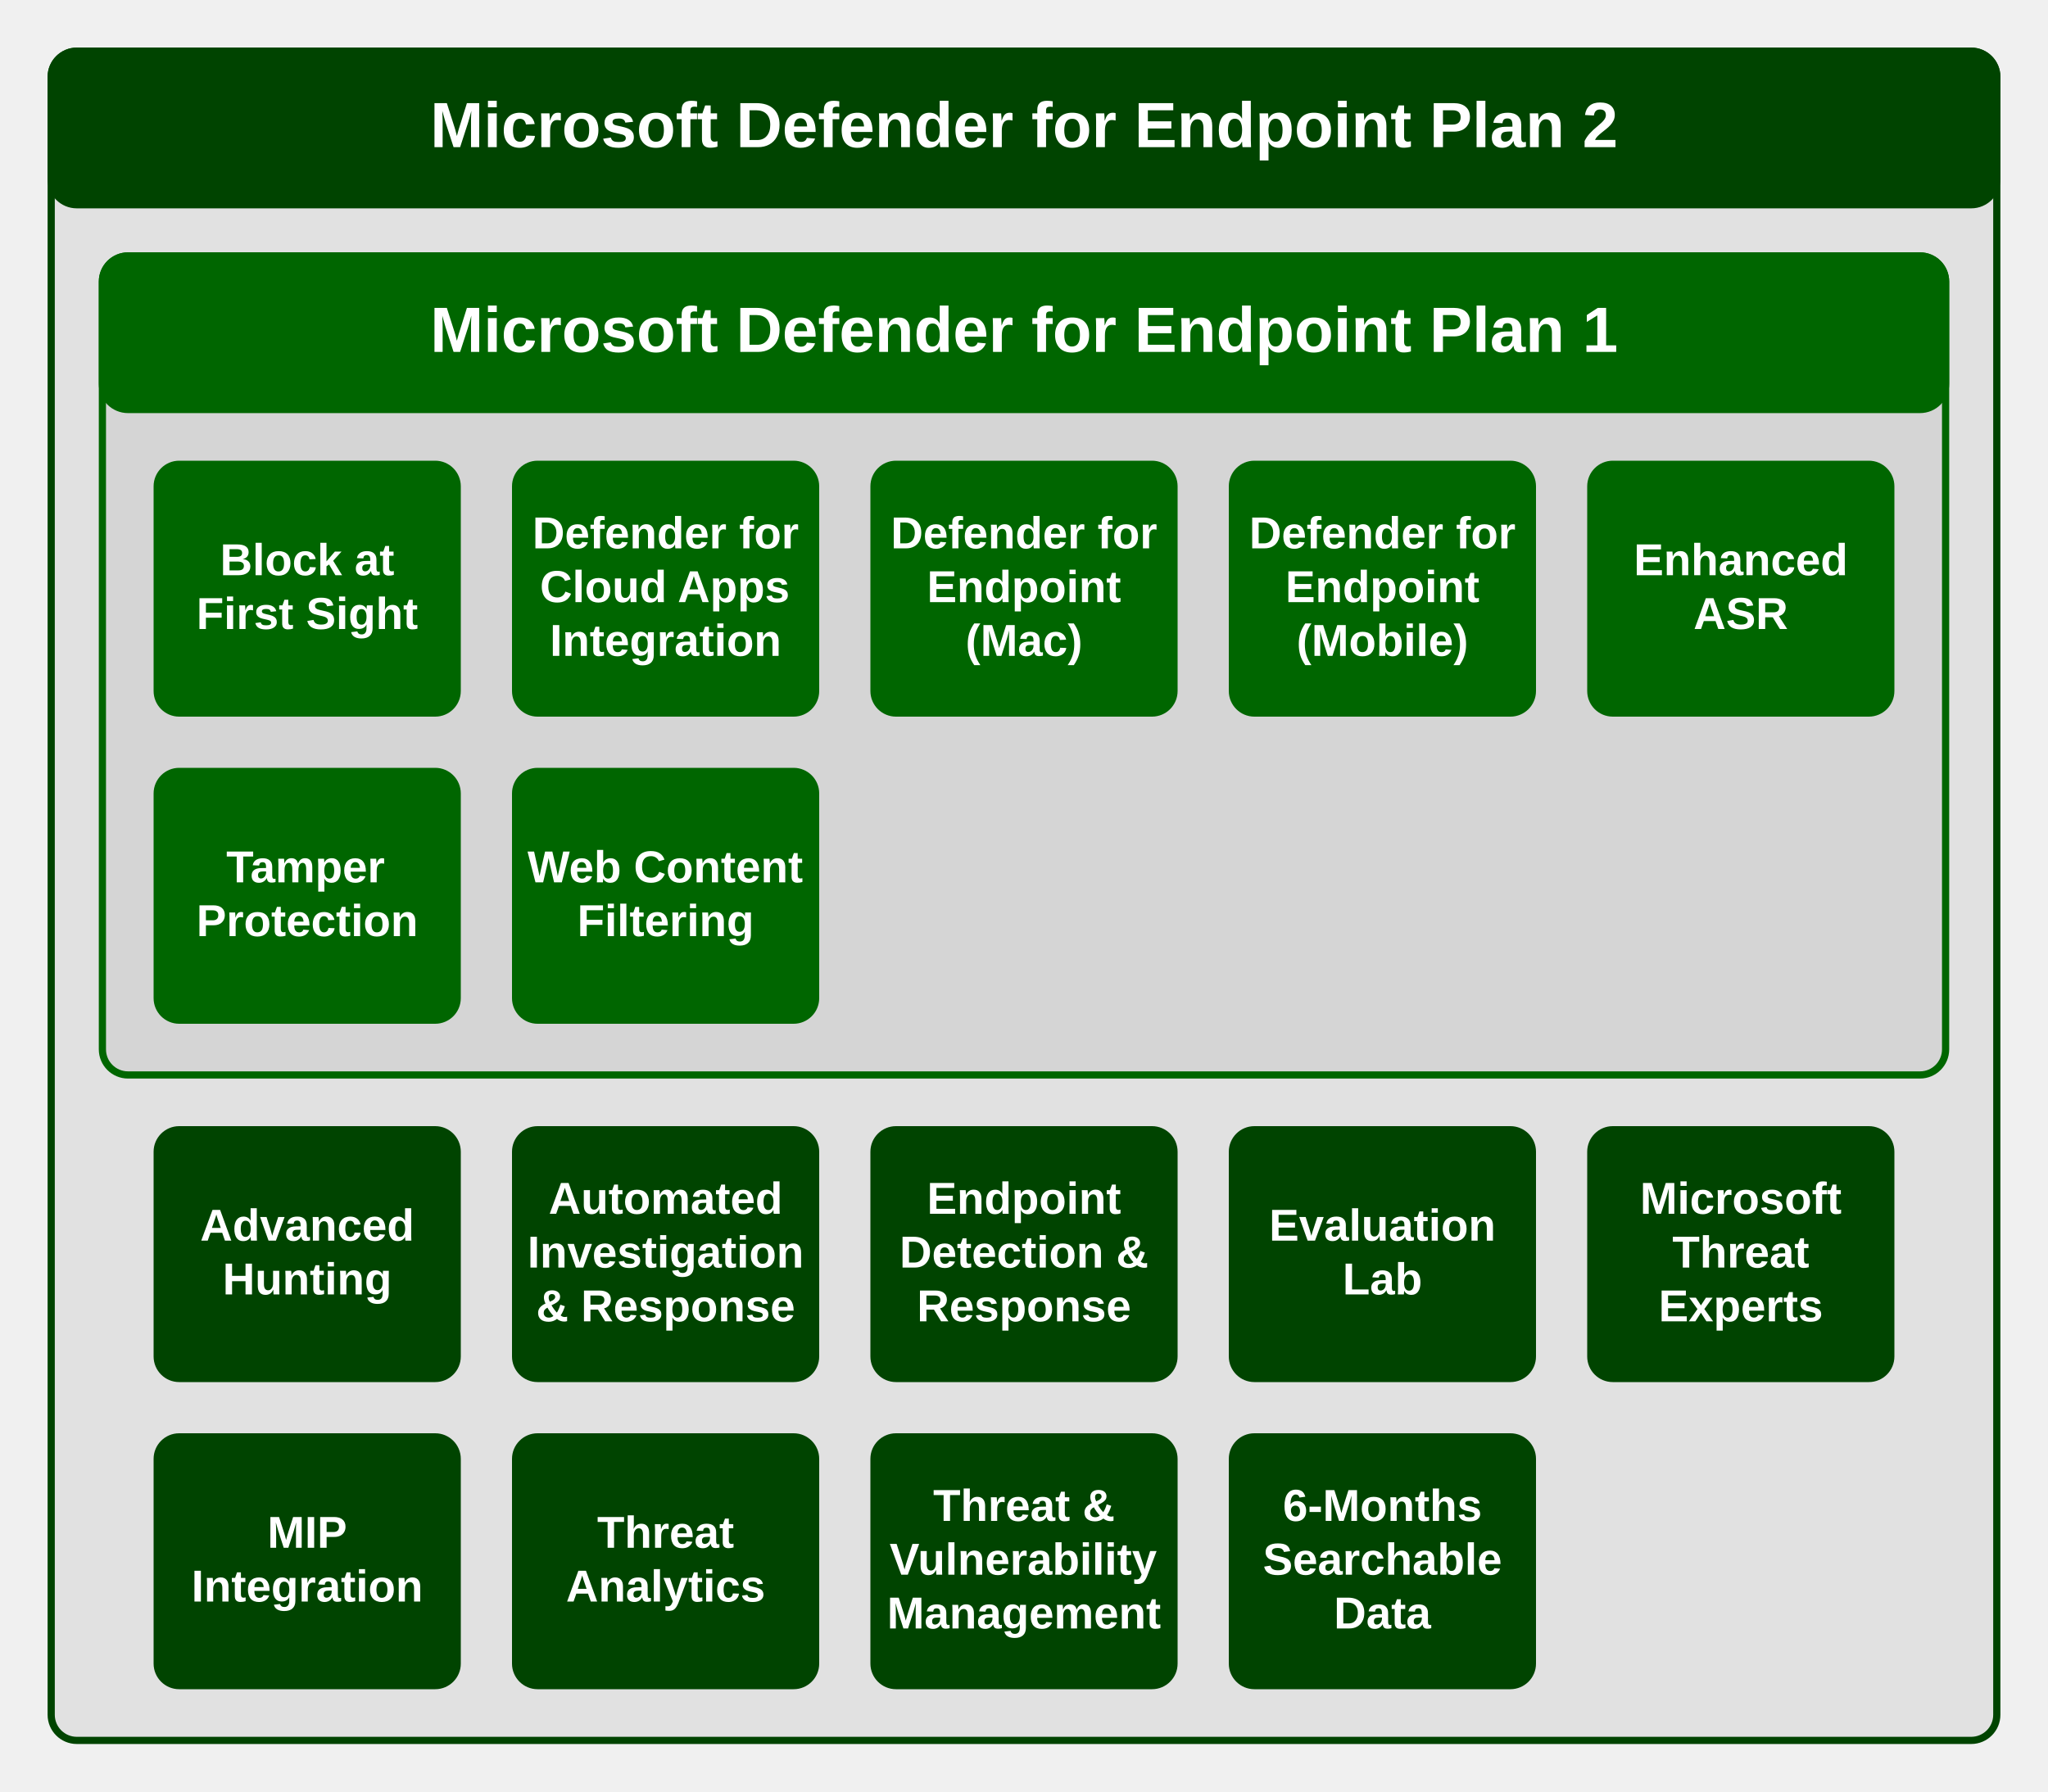
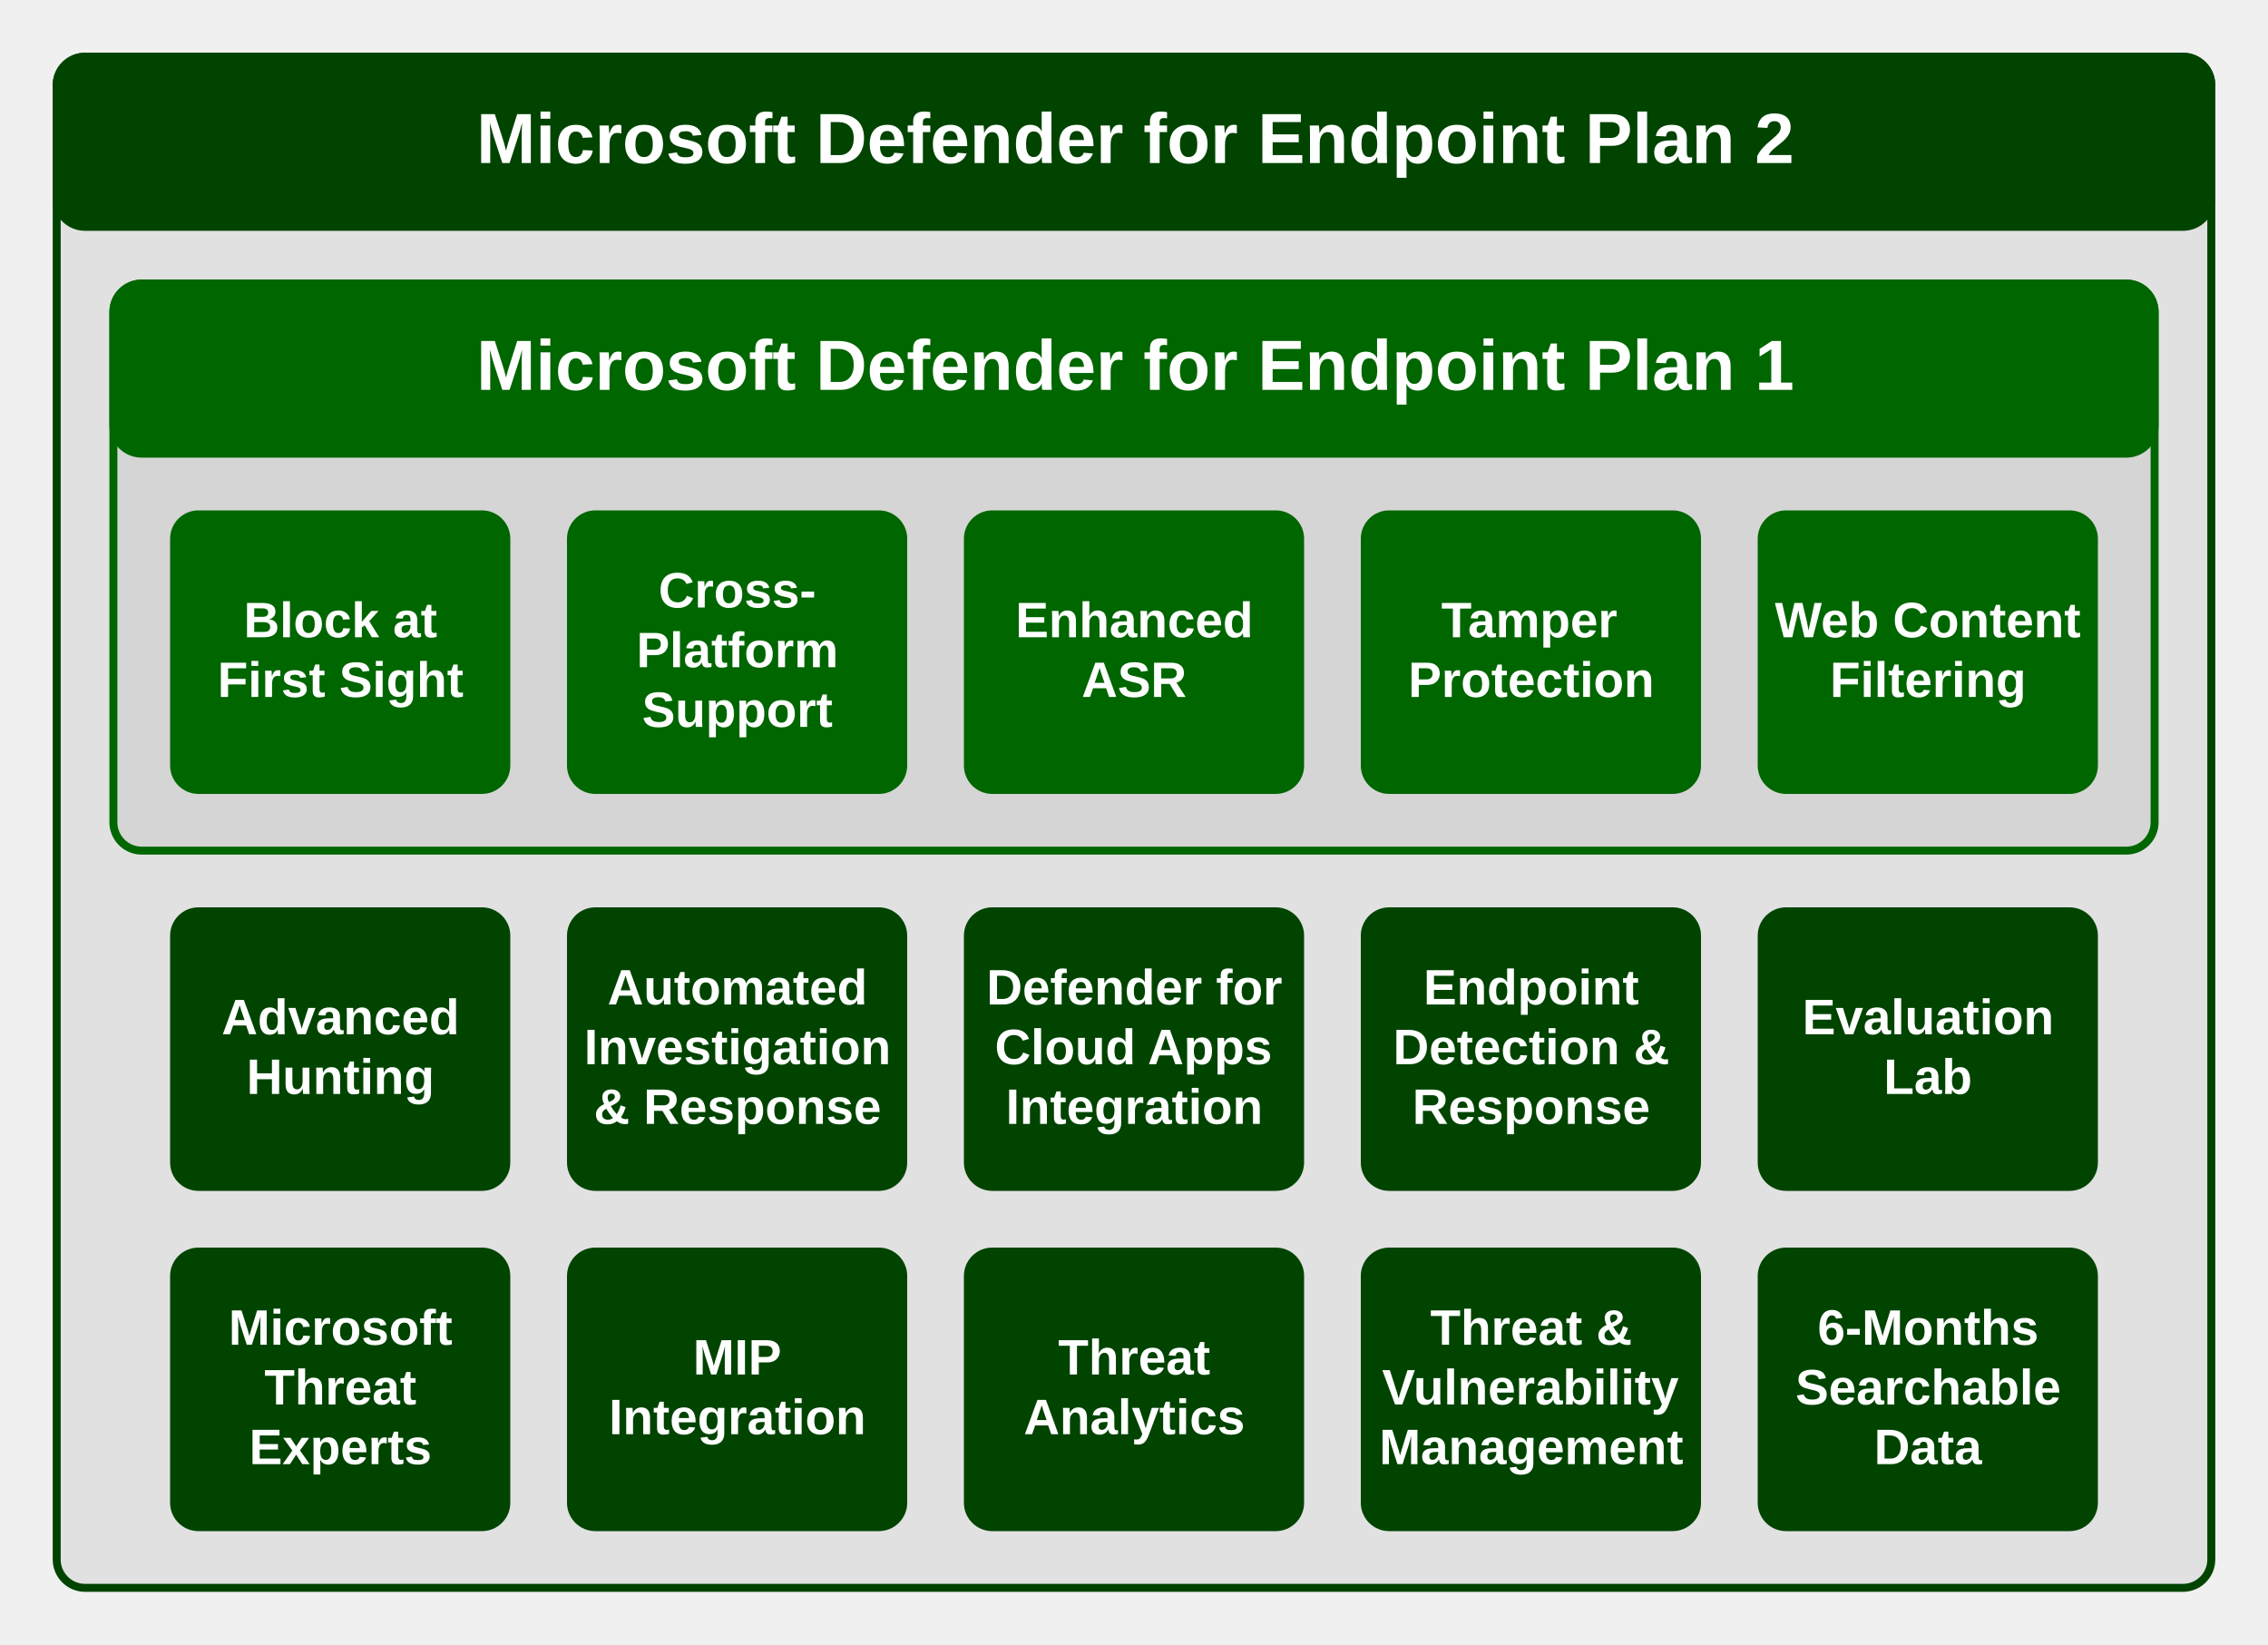
- <svg xmlns="http://www.w3.org/2000/svg" width="640" height="560" viewBox="0 0 640 560" class="a">
+ <svg xmlns="http://www.w3.org/2000/svg" width="640" height="464" viewBox="0 0 640 464" class="a">
  <style>
.b {fill:#a5a5a5;fill-opacity:0.2;stroke:#004400;stroke-linecap:round;stroke-linejoin:round;stroke-width:2.25}
.c {fill:#004400;stroke:#004400;stroke-linecap:round;stroke-linejoin:round;stroke-width:2.25}
- .d {fill:#ffffff;font-family:Arial;font-size:1.667em;font-weight:bold}
+ .d {fill:#ffffff;font-family:Arial;font-size:1.67em;font-weight:bold}
.e {fill:#004400;stroke:none;stroke-linecap:round;stroke-linejoin:round;stroke-width:1}
- .f {fill:#ffffff;font-family:Arial;font-size:1.167em;font-weight:bold}
+ .f {fill:#ffffff;font-family:Arial;font-size:1.17em;font-weight:bold}
.g {font-size:1em}
.h {fill:#a5a5a5;fill-opacity:0.2;stroke:#006600;stroke-linecap:round;stroke-linejoin:round;stroke-width:2.25}
.i {fill:#006600;stroke:#006600;stroke-linecap:round;stroke-linejoin:round;stroke-width:2.25}
.j {fill:#006600;stroke:none;stroke-linecap:round;stroke-linejoin:round;stroke-width:1}
.a {fill:none;fill-rule:evenodd;font-size:12px;overflow:visible;stroke-linecap:square;stroke-miterlimit:3}
</style>
-   <rect x="16" y="16" width="608" height="528" rx="8" ry="8" class="b" />
+   <rect x="16" y="16" width="608" height="432" rx="8" ry="8" class="b" />
  <a target="_blank" href="https://docs.microsoft.com/microsoft-365/security/defender-endpoint/microsoft-defender-endpoint">
    <rect x="16" y="16" width="608" height="48" rx="8" ry="8" class="c" />
    <text x="134.43" y="46" class="d">Microsoft Defender for Endpoint Plan 2</text>
  </a>
  <a target="_blank" href="https://docs.microsoft.com/windows/security/threat-protection/windows-defender-atp/automated-investigations-windows-defender-advanced-threat-protection">
-     <rect x="160" y="352" width="96" height="80" rx="8" ry="8" class="e" />
-     <text x="171.45" y="379.4" class="f">Automated <tspan x="164.83" dy="1.2em" class="g">Investigation </tspan>
+     <rect x="160" y="256" width="96" height="80" rx="8" ry="8" class="e" />
+     <text x="171.45" y="283.4" class="f">Automated <tspan x="164.83" dy="1.2em" class="g">Investigation </tspan>
      <tspan x="167.55" dy="1.2em" class="g">&amp; Response</tspan>
    </text>
  </a>
  <a target="_blank" href="https://docs.microsoft.com/windows/security/threat-protection/windows-defender-atp/overview-hunting-windows-defender-advanced-threat-protection">
-     <rect x="48" y="352" width="96" height="80" rx="8" ry="8" class="e" />
-     <text x="62.55" y="387.8" class="f">Advanced <tspan x="69.57" dy="1.2em" class="g">Hunting</tspan>
+     <rect x="48" y="256" width="96" height="80" rx="8" ry="8" class="e" />
+     <text x="62.55" y="291.8" class="f">Advanced <tspan x="69.57" dy="1.2em" class="g">Hunting</tspan>
    </text>
  </a>
  <a target="_blank" href="https://docs.microsoft.com/windows/security/threat-protection/windows-defender-atp/overview-endpoint-detection-response">
-     <rect x="272" y="352" width="96" height="80" rx="8" ry="8" class="e" />
-     <text x="289.68" y="379.4" class="f">Endpoint <tspan x="281.11" dy="1.2em" class="g">Detection &amp; </tspan>
-       <tspan x="286.55" dy="1.2em" class="g">Response</tspan>
+     <rect x="384" y="256" width="96" height="80" rx="8" ry="8" class="e" />
+     <text x="401.68" y="283.4" class="f">Endpoint <tspan x="393.11" dy="1.2em" class="g">Detection &amp; </tspan>
+       <tspan x="398.55" dy="1.2em" class="g">Response</tspan>
    </text>
  </a>
  <a target="_blank" href="https://docs.microsoft.com/windows/security/threat-protection/windows-defender-atp/microsoft-threat-experts">
-     <rect x="496" y="352" width="96" height="80" rx="8" ry="8" class="e" />
-     <text x="512.5" y="379.4" class="f">Microsoft <tspan x="522.61" dy="1.2em" class="g">Threat </tspan>
-       <tspan x="518.32" dy="1.2em" class="g">Experts</tspan>
+     <rect x="48" y="352" width="96" height="80" rx="8" ry="8" class="e" />
+     <text x="64.5" y="379.4" class="f">Microsoft <tspan x="74.61" dy="1.2em" class="g">Threat </tspan>
+       <tspan x="70.32" dy="1.2em" class="g">Experts</tspan>
    </text>
  </a>
  <a target="_blank" href="https://docs.microsoft.com/windows/security/threat-protection/microsoft-defender-atp/evaluation-lab">
-     <rect x="384" y="352" width="96" height="80" rx="8" ry="8" class="e" />
-     <text x="396.6" y="387.8" class="f">Evaluation <tspan x="419.56" dy="1.2em" class="g">Lab</tspan>
+     <rect x="496" y="256" width="96" height="80" rx="8" ry="8" class="e" />
+     <text x="508.6" y="291.8" class="f">Evaluation <tspan x="531.56" dy="1.2em" class="g">Lab</tspan>
    </text>
  </a>
  <a target="_blank" href="https://www.microsoft.com/security/blog/2019/01/17/windows-defender-atp-integrates-with-microsoft-information-protection-to-discover-protect-and-monitor-sensitive-data-on-windows-devices/">
-     <rect x="48" y="448" width="96" height="80" rx="8" ry="8" class="e" />
-     <text x="83.56" y="483.8" class="f">MIP <tspan x="59.83" dy="1.2em" class="g">Integration</tspan>
+     <rect x="160" y="352" width="96" height="80" rx="8" ry="8" class="e" />
+     <text x="195.56" y="387.8" class="f">MIP <tspan x="171.83" dy="1.2em" class="g">Integration</tspan>
    </text>
  </a>
  <a target="_blank" href="https://docs.microsoft.com/windows/security/threat-protection/microsoft-defender-atp/next-gen-threat-and-vuln-mgt">
-     <rect x="272" y="448" width="96" height="80" rx="8" ry="8" class="e" />
-     <text x="291.61" y="475.4" class="f">Threat &amp; <tspan x="277.99" dy="1.2em" class="g">Vulnerability </tspan>
-       <tspan x="277.21" dy="1.2em" class="g">Management</tspan>
+     <rect x="384" y="352" width="96" height="80" rx="8" ry="8" class="e" />
+     <text x="403.61" y="379.4" class="f">Threat &amp; <tspan x="389.99" dy="1.2em" class="g">Vulnerability </tspan>
+       <tspan x="389.21" dy="1.2em" class="g">Management</tspan>
    </text>
  </a>
  <a target="_blank" href="https://docs.microsoft.com/windows/security/threat-protection/windows-defender-atp/threat-analytics">
-     <rect x="160" y="448" width="96" height="80" rx="8" ry="8" class="e" />
-     <text x="186.61" y="483.8" class="f">Threat <tspan x="176.88" dy="1.2em" class="g">Analytics</tspan>
+     <rect x="272" y="352" width="96" height="80" rx="8" ry="8" class="e" />
+     <text x="298.61" y="387.8" class="f">Threat <tspan x="288.88" dy="1.2em" class="g">Analytics</tspan>
    </text>
  </a>
  <a target="_blank" href="https://docs.microsoft.com/microsoft-365/security/defender-endpoint/data-storage-privacy#how-long-will-microsoft-store-my-data-what-is-microsofts-data-retention-policy">
-     <rect x="384" y="448" width="96" height="80" rx="8" ry="8" class="e" />
-     <text x="400.89" y="475.4" class="f">6-Months <tspan x="394.65" dy="1.2em" class="g">Searchable </tspan>
-       <tspan x="416.83" dy="1.2em" class="g">Data</tspan>
+     <rect x="496" y="352" width="96" height="80" rx="8" ry="8" class="e" />
+     <text x="512.89" y="379.4" class="f">6-Months <tspan x="506.65" dy="1.2em" class="g">Searchable </tspan>
+       <tspan x="528.83" dy="1.2em" class="g">Data</tspan>
    </text>
  </a>
-   <rect x="32" y="80" width="576" height="256" rx="8" ry="8" class="h" />
+   <rect x="32" y="80" width="576" height="160" rx="8" ry="8" class="h" />
  <a target="_blank" href="https://docs.microsoft.com/microsoft-365/security/defender-endpoint/defender-endpoint-plan-1">
    <rect x="32" y="80" width="576" height="48" rx="8" ry="8" class="i" />
    <text x="134.43" y="110" class="d">Microsoft Defender for Endpoint Plan 1</text>
  </a>
  <a target="_blank" href="https://docs.microsoft.com/windows/security/threat-protection/microsoft-defender-antivirus/configure-block-at-first-sight-microsoft-defender-antivirus">
    <rect x="48" y="144" width="96" height="80" rx="8" ry="8" class="j" />
    <text x="68.77" y="179.8" class="f">Block at <tspan x="61.39" dy="1.2em" class="g">First Sight</tspan>
    </text>
  </a>
  <a target="_blank" href="https://docs.microsoft.com/windows/security/threat-protection/microsoft-defender-atp/microsoft-cloud-app-security-integration">
-     <rect x="160" y="144" width="96" height="80" rx="8" ry="8" class="j" />
-     <text x="166.38" y="171.4" class="f">Defender for <tspan x="168.73" dy="1.2em" class="g">Cloud Apps </tspan>
-       <tspan x="171.83" dy="1.2em" class="g">Integration</tspan>
+     <rect x="272" y="256" width="96" height="80" rx="8" ry="8" class="e" />
+     <text x="278.38" y="283.4" class="f">Defender for <tspan x="280.73" dy="1.2em" class="g">Cloud Apps </tspan>
+       <tspan x="283.83" dy="1.2em" class="g">Integration</tspan>
    </text>
  </a>
-   <a target="_blank" href="https://docs.microsoft.com/windows/security/threat-protection/microsoft-defender-atp/microsoft-defender-atp-mac">
+   <a target="_blank" href="https://docs.microsoft.com/windows/security/threat-protection/microsoft-defender-atp/overview-attack-surface-reduction">
    <rect x="272" y="144" width="96" height="80" rx="8" ry="8" class="j" />
-     <text x="278.38" y="171.4" class="f">Defender for <tspan x="289.68" dy="1.2em" class="g">Endpoint </tspan>
-       <tspan x="301.72" dy="1.2em" class="g">(Mac)</tspan>
+     <text x="286.55" y="179.8" class="f">Enhanced <tspan x="305.22" dy="1.2em" class="g">ASR</tspan>
+     </text>
+   </a>
+   <a target="_blank" href="https://docs.microsoft.com/windows/security/threat-protection/microsoft-defender-antivirus/prevent-changes-to-security-settings-with-tamper-protection">
+     <rect x="384" y="144" width="96" height="80" rx="8" ry="8" class="j" />
+     <text x="406.71" y="179.8" class="f">Tamper <tspan x="397.39" dy="1.2em" class="g">Protection</tspan>
+     </text>
+   </a>
+   <a target="_blank" href="https://docs.microsoft.com/windows/security/threat-protection/microsoft-defender-atp/web-content-filtering">
+     <rect x="496" y="144" width="96" height="80" rx="8" ry="8" class="j" />
+     <text x="500.84" y="179.8" class="f">Web Content <tspan x="516.39" dy="1.2em" class="g">Filtering</tspan>
    </text>
  </a>
  <a target="_blank" href="https://docs.microsoft.com/microsoft-365/security/defender-endpoint/non-windows">
-     <rect x="384" y="144" width="96" height="80" rx="8" ry="8" class="j" />
-     <text x="390.38" y="171.4" class="f">Defender for <tspan x="401.68" dy="1.2em" class="g">Endpoint </tspan>
-       <tspan x="405.17" dy="1.2em" class="g">(Mobile)</tspan>
-     </text>
-   </a>
-   <a target="_blank" href="https://docs.microsoft.com/windows/security/threat-protection/microsoft-defender-atp/overview-attack-surface-reduction">
-     <rect x="496" y="144" width="96" height="80" rx="8" ry="8" class="j" />
-     <text x="510.55" y="179.8" class="f">Enhanced <tspan x="529.22" dy="1.2em" class="g">ASR</tspan>
-     </text>
-   </a>
-   <a target="_blank" href="https://docs.microsoft.com/windows/security/threat-protection/microsoft-defender-antivirus/prevent-changes-to-security-settings-with-tamper-protection">
-     <rect x="48" y="240" width="96" height="80" rx="8" ry="8" class="j" />
-     <text x="70.71" y="275.8" class="f">Tamper <tspan x="61.39" dy="1.2em" class="g">Protection</tspan>
-     </text>
-   </a>
-   <a target="_blank" href="https://docs.microsoft.com/windows/security/threat-protection/microsoft-defender-atp/web-content-filtering">
-     <rect x="160" y="240" width="96" height="80" rx="8" ry="8" class="j" />
-     <text x="164.84" y="275.8" class="f">Web Content <tspan x="180.39" dy="1.2em" class="g">Filtering</tspan>
+     <rect x="160" y="144" width="96" height="80" rx="8" ry="8" class="j" />
+     <text x="185.83" y="171.4" class="f">Cross-<tspan x="179.61" dy="1.2em" class="g">Platform </tspan>
+       <tspan x="181.17" dy="1.2em" class="g">Support</tspan>
    </text>
  </a>
</svg>
